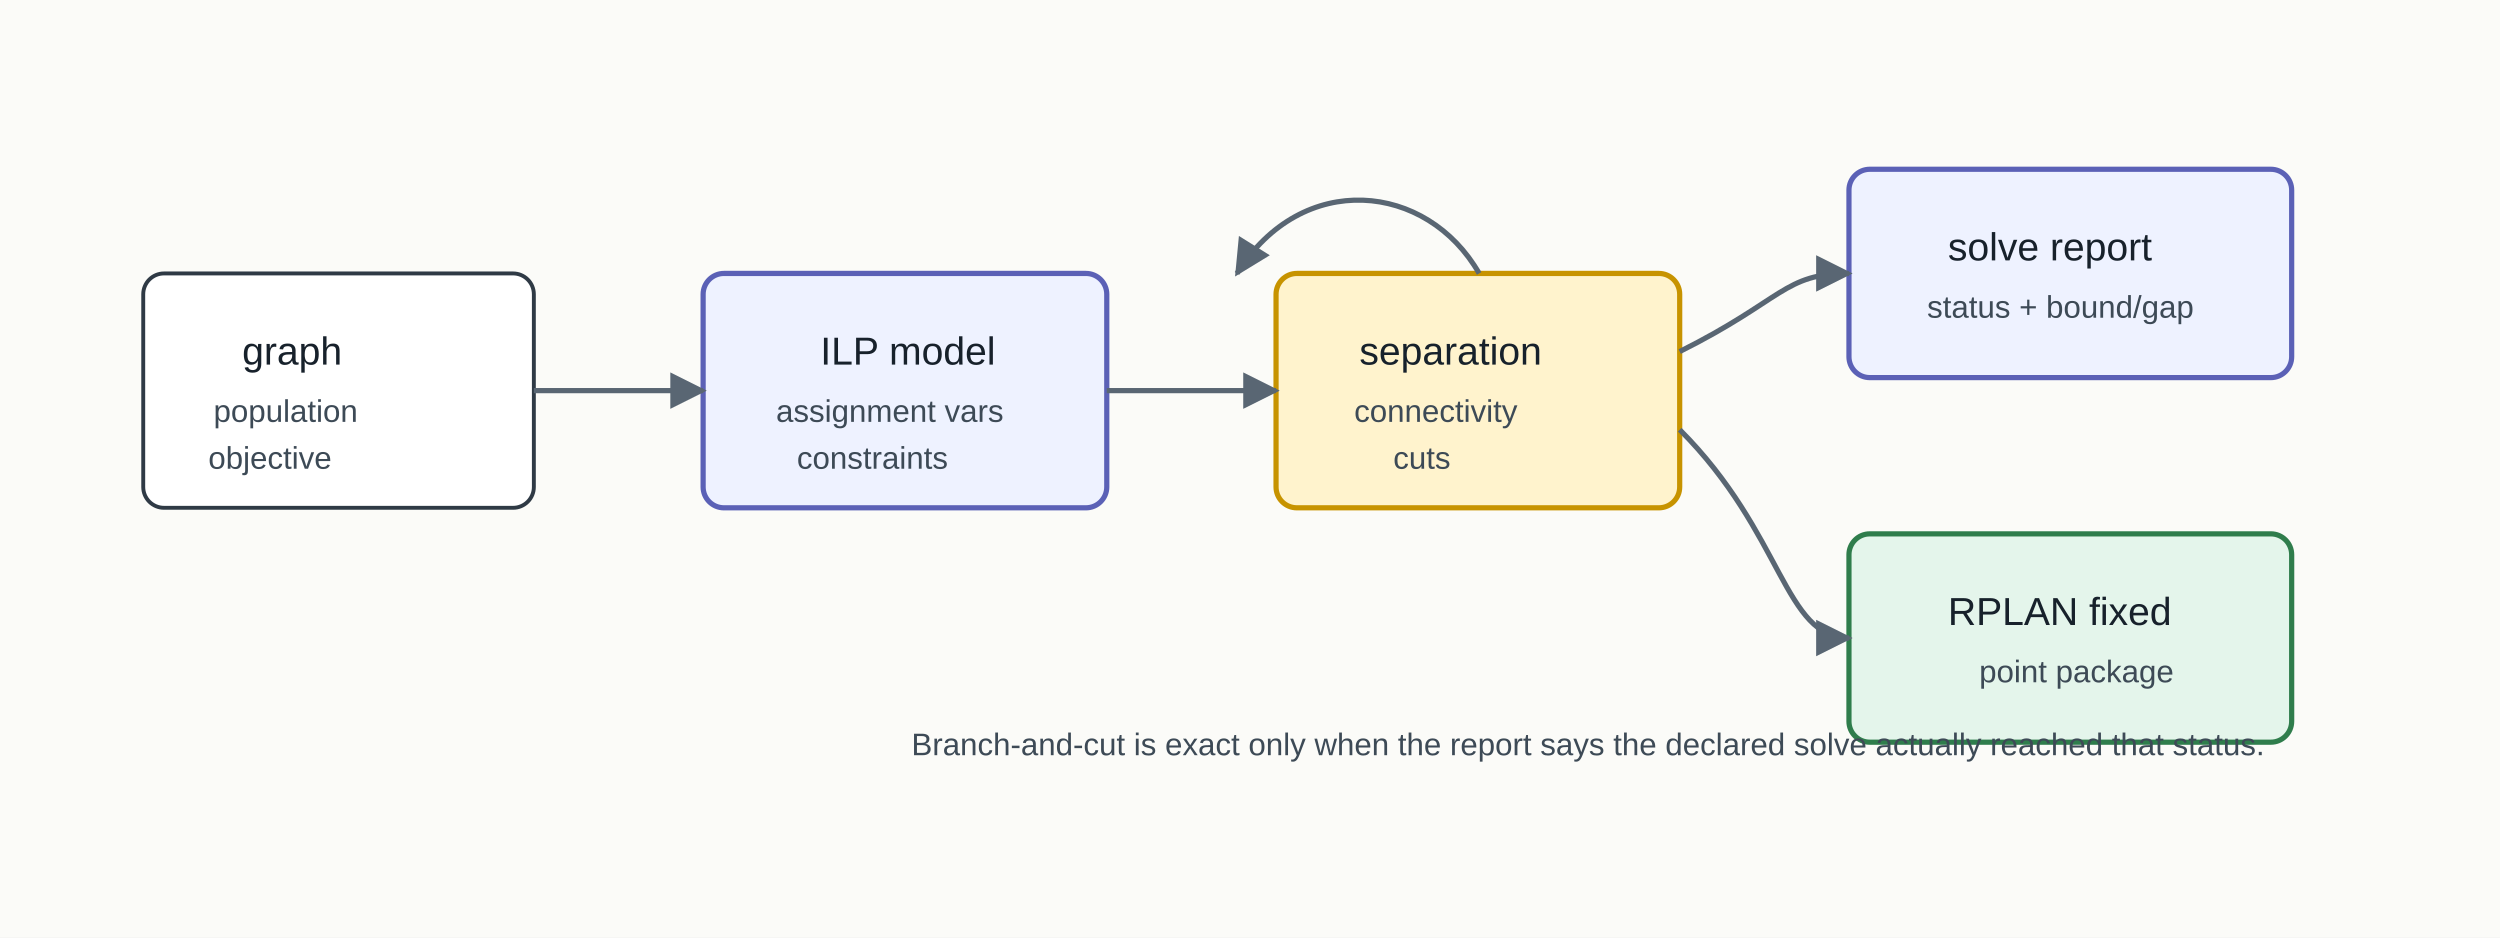
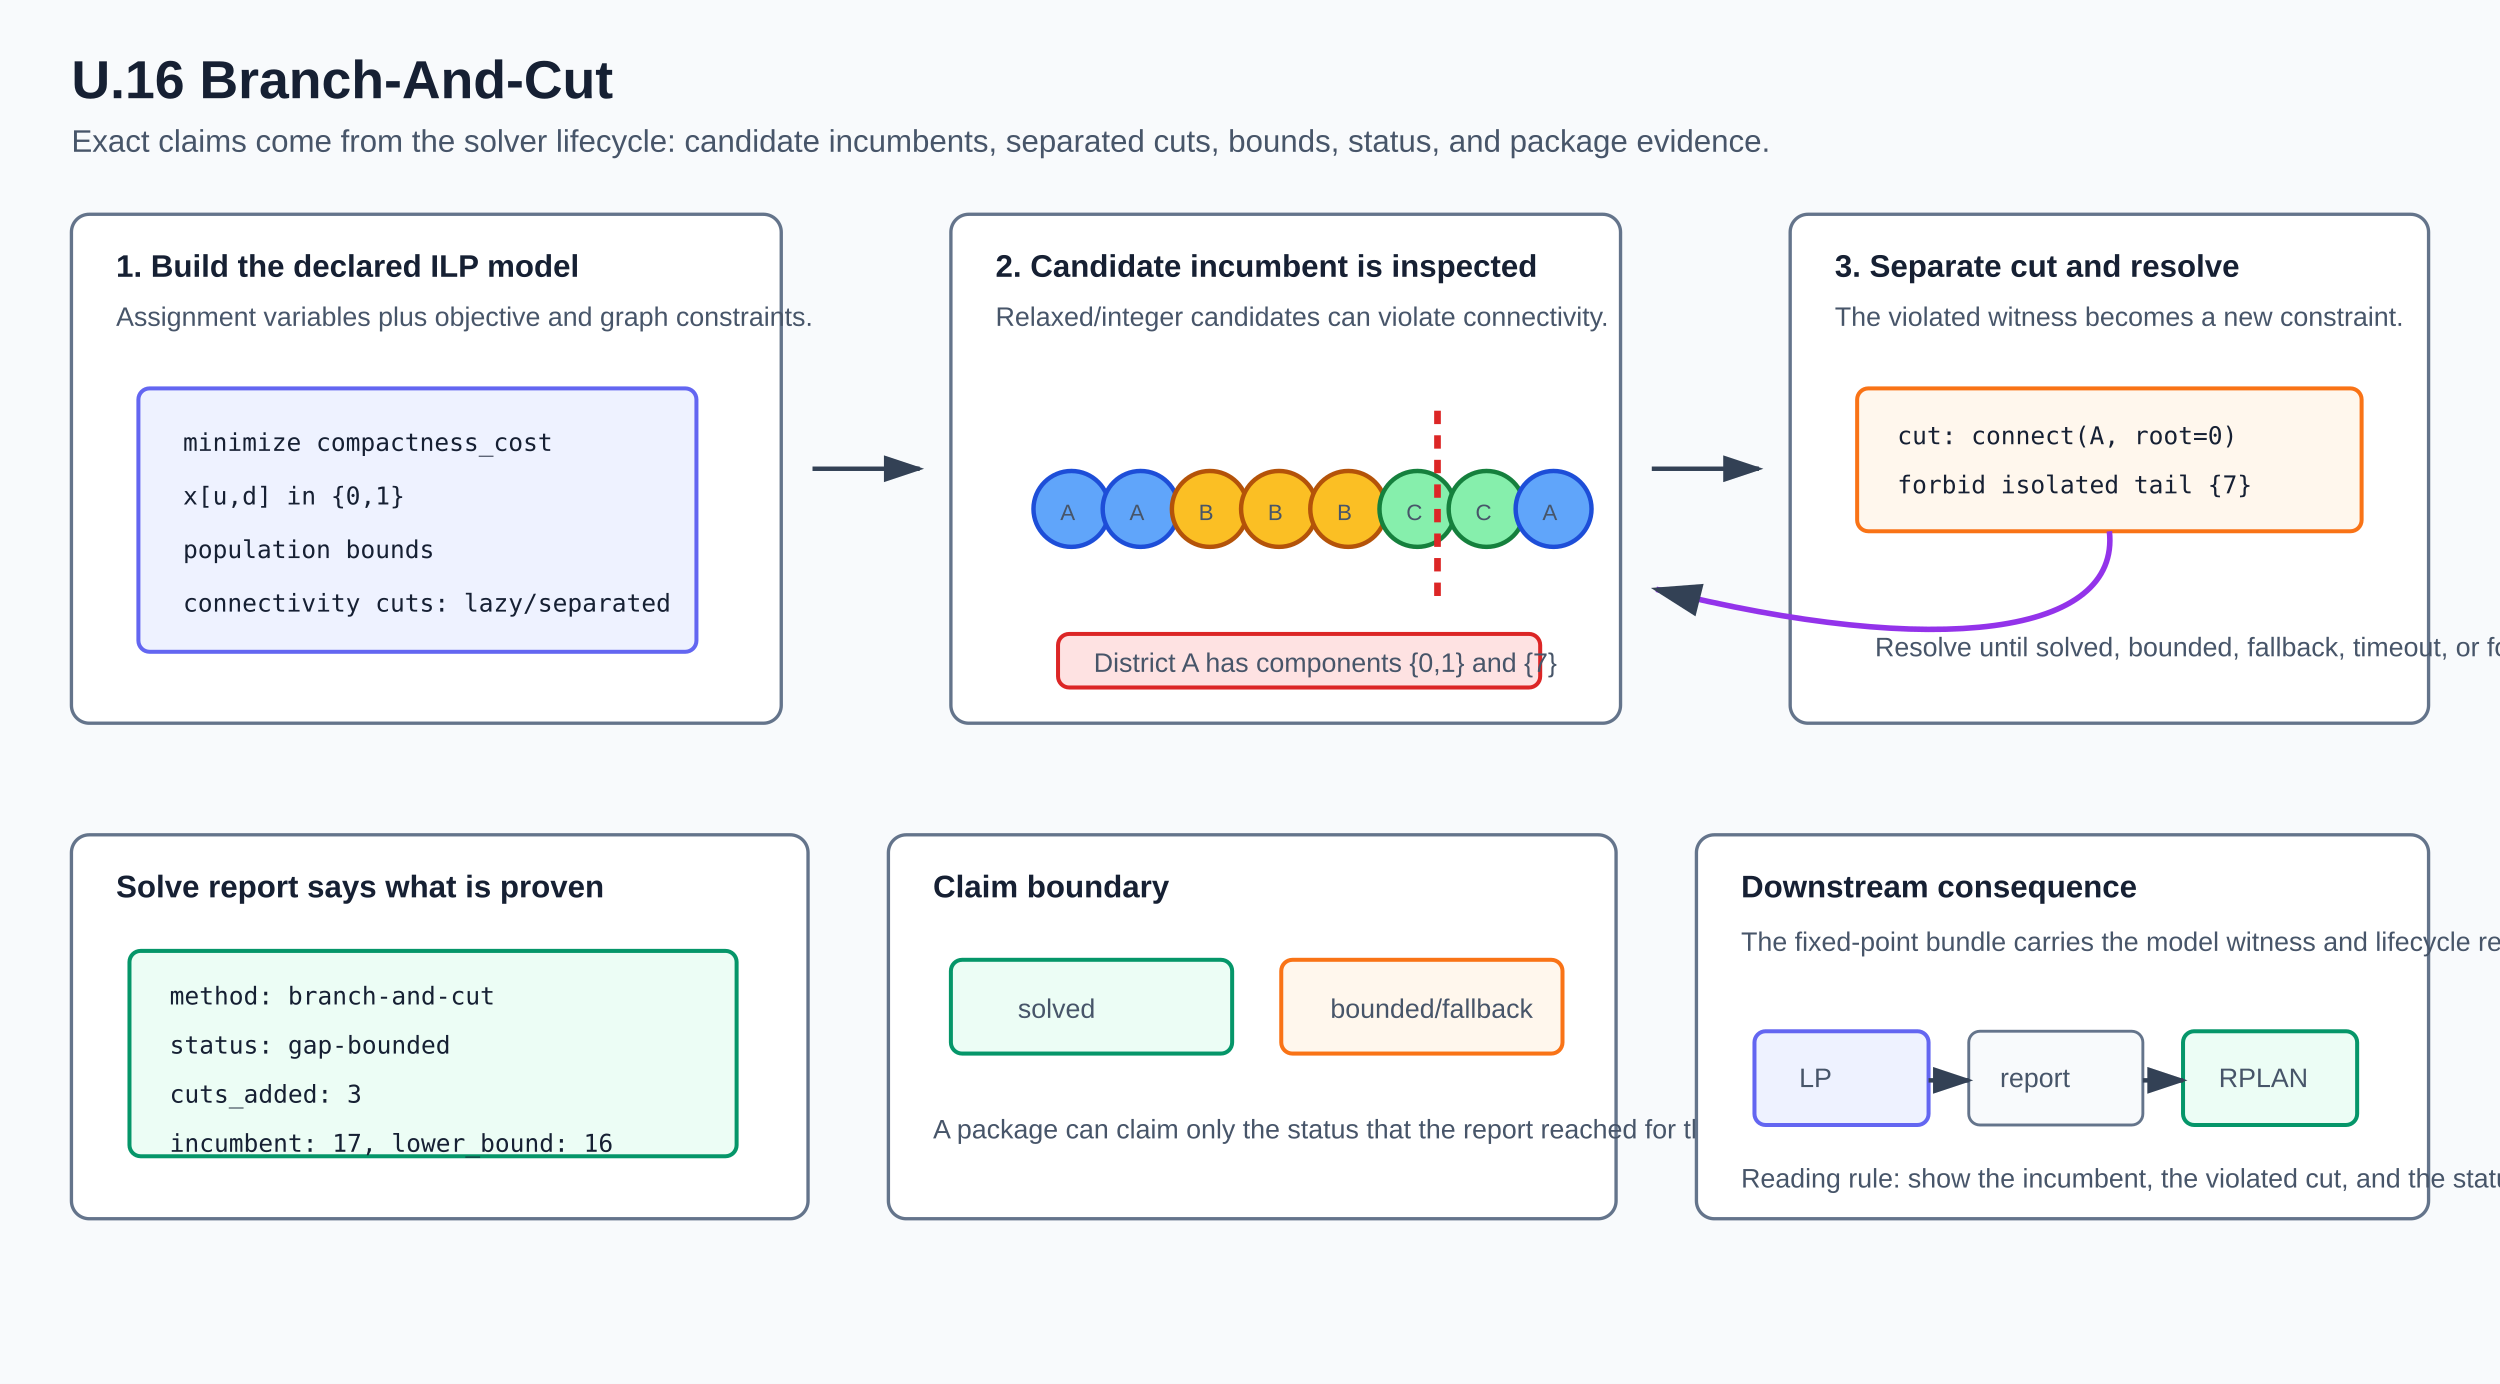
- <svg xmlns="http://www.w3.org/2000/svg" width="960" height="360" viewBox="0 0 960 360" role="img" aria-labelledby="title desc">
-   <style>.bg{fill:#fbfbf8}.box{fill:#fff;stroke:#2f3a45;stroke-width:1.5}.solver{fill:#eef2ff;stroke:#5b61b6;stroke-width:2}.cut{fill:#fff3cd;stroke:#c79300;stroke-width:2}.pkg{fill:#e4f5eb;stroke:#2f7d4c;stroke-width:2}.label{font:15px Arial,sans-serif;fill:#17212b}.small{font:12px Arial,sans-serif;fill:#3d4a56}.arrow{stroke:#596673;stroke-width:2;fill:none;marker-end:url(#arrow)}</style>
+ <svg xmlns="http://www.w3.org/2000/svg" width="1120" height="620" viewBox="0 0 1120 620" role="img" aria-labelledby="title desc">
  <defs>
-     <marker id="arrow" viewBox="0 0 10 10" refX="9" refY="5" markerWidth="7" markerHeight="7" orient="auto">
-       <path d="M0 0 L10 5 L0 10 z" fill="#596673" />
+     <marker id="arrow" markerWidth="10" markerHeight="10" refX="8" refY="3" orient="auto" markerUnits="strokeWidth">
+       <path d="M0,0 L0,6 L9,3 z" fill="#334155" />
    </marker>
+     <style>
+       text{font-family:Arial,Helvetica,sans-serif;fill:#162033}
+       .bg{fill:#f8fafc}
+       .panel{fill:#fff;stroke:#64748b;stroke-width:1.5;rx:8}
+       .h{font-size:24px;font-weight:700}
+       .sub{font-size:14px;fill:#475569}
+       .label{font-size:14px;font-weight:700}
+       .small{font-size:12px;fill:#475569}
+       .tiny{font-size:10px;fill:#475569}
+       .mono{font-size:11px;font-family:Consolas,monospace;fill:#162033}
+       .arrow{stroke:#334155;stroke-width:2;fill:none;marker-end:url(#arrow)}
+       .loop{stroke:#9333ea;stroke-width:2.5;fill:none;marker-end:url(#arrow)}
+       .path{stroke:#94a3b8;stroke-width:5;stroke-linecap:round}
+       .a{fill:#60a5fa;stroke:#1d4ed8;stroke-width:2}
+       .b{fill:#fbbf24;stroke:#b45309;stroke-width:2}
+       .c{fill:#86efac;stroke:#15803d;stroke-width:2}
+       .bad{fill:#fee2e2;stroke:#dc2626;stroke-width:1.8;rx:5}
+       .cut{fill:#fff7ed;stroke:#f97316;stroke-width:1.8;rx:5}
+       .good{fill:#ecfdf5;stroke:#059669;stroke-width:1.8;rx:5}
+       .model{fill:#eef2ff;stroke:#6366f1;stroke-width:1.8;rx:5}
+       .dash{stroke:#dc2626;stroke-width:3;stroke-dasharray:6 5}
+       .chip{fill:#f8fafc;stroke:#64748b;stroke-width:1.3;rx:5}
+     </style>
  </defs>
-   <rect class="bg" width="960" height="360" />
-   <rect class="box" x="55" y="105" width="150" height="90" rx="8" />
-   <text class="label" x="93" y="140">graph</text>
-   <text class="small" x="82" y="162">population</text>
-   <text class="small" x="80" y="180">objective</text>
-   <rect class="solver" x="270" y="105" width="155" height="90" rx="8" />
-   <text class="label" x="315" y="140">ILP model</text>
-   <text class="small" x="298" y="162">assignment vars</text>
-   <text class="small" x="306" y="180">constraints</text>
-   <rect class="cut" x="490" y="105" width="155" height="90" rx="8" />
-   <text class="label" x="522" y="140">separation</text>
-   <text class="small" x="520" y="162">connectivity</text>
-   <text class="small" x="535" y="180">cuts</text>
-   <rect class="solver" x="710" y="65" width="170" height="80" rx="8" />
-   <text class="label" x="748" y="100">solve report</text>
-   <text class="small" x="740" y="122">status + bound/gap</text>
-   <rect class="pkg" x="710" y="205" width="170" height="80" rx="8" />
-   <text class="label" x="748" y="240">RPLAN fixed</text>
-   <text class="small" x="760" y="262">point package</text>
-   <path class="arrow" d="M205 150 H270" />
-   <path class="arrow" d="M425 150 H490" />
-   <path class="arrow" d="M645 135 C685 115 685 105 710 105" />
-   <path class="arrow" d="M645 165 C685 205 685 245 710 245" />
-   <path class="arrow" d="M568 105 C548 70 500 65 475 105" />
-   <text class="small" x="350" y="290">Branch-and-cut is exact only when the report says the declared solve actually reached that status.</text>
+   <rect width="1120" height="620" class="bg" />
+   <text x="32" y="44" class="h">U.16 Branch-And-Cut</text>
+   <text x="32" y="68" class="sub">Exact claims come from the solver lifecycle: candidate incumbents, separated cuts, bounds, status, and package evidence.</text>
+   <rect x="32" y="96" width="318" height="228" class="panel" />
+   <text x="52" y="124" class="label">1. Build the declared ILP model</text>
+   <text x="52" y="146" class="small">Assignment variables plus objective and graph constraints.</text>
+   <rect x="62" y="174" width="250" height="118" class="model" />
+   <text x="82" y="202" class="mono">minimize compactness_cost</text>
+   <text x="82" y="226" class="mono">x[u,d] in {0,1}</text>
+   <text x="82" y="250" class="mono">population bounds</text>
+   <text x="82" y="274" class="mono">connectivity cuts: lazy/separated</text>
+   <path d="M364 210 H412" class="arrow" />
+   <rect x="426" y="96" width="300" height="228" class="panel" />
+   <text x="446" y="124" class="label">2. Candidate incumbent is inspected</text>
+   <text x="446" y="146" class="small">Relaxed/integer candidates can violate connectivity.</text>
+   <g transform="translate(456 190)">
+     <line x1="24" y1="38" x2="240" y2="38" class="path" />
+     <circle cx="24" cy="38" r="17" class="a" />
+     <text x="19" y="43" class="tiny">A</text>
+     <circle cx="55" cy="38" r="17" class="a" />
+     <text x="50" y="43" class="tiny">A</text>
+     <circle cx="86" cy="38" r="17" class="b" />
+     <text x="81" y="43" class="tiny">B</text>
+     <circle cx="117" cy="38" r="17" class="b" />
+     <text x="112" y="43" class="tiny">B</text>
+     <circle cx="148" cy="38" r="17" class="b" />
+     <text x="143" y="43" class="tiny">B</text>
+     <circle cx="179" cy="38" r="17" class="c" />
+     <text x="174" y="43" class="tiny">C</text>
+     <circle cx="210" cy="38" r="17" class="c" />
+     <text x="205" y="43" class="tiny">C</text>
+     <circle cx="240" cy="38" r="17" class="a" />
+     <text x="235" y="43" class="tiny">A</text>
+     <line x1="188" y1="-6" x2="188" y2="82" class="dash" />
+   </g>
+   <rect x="474" y="284" width="216" height="24" class="bad" />
+   <text x="490" y="301" class="small">District A has components {0,1} and {7}</text>
+   <path d="M740 210 H788" class="arrow" />
+   <rect x="802" y="96" width="286" height="228" class="panel" />
+   <text x="822" y="124" class="label">3. Separate cut and resolve</text>
+   <text x="822" y="146" class="small">The violated witness becomes a new constraint.</text>
+   <rect x="832" y="174" width="226" height="64" class="cut" />
+   <text x="850" y="199" class="mono">cut: connect(A, root=0)</text>
+   <text x="850" y="221" class="mono">forbid isolated tail {7}</text>
+   <path d="M945 238 C950 284 870 296 742 264" class="loop" />
+   <text x="840" y="294" class="small">Resolve until solved, bounded, fallback, timeout, or formulation-only.</text>
+   <rect x="32" y="374" width="330" height="172" class="panel" />
+   <text x="52" y="402" class="label">Solve report says what is proven</text>
+   <rect x="58" y="426" width="272" height="92" class="good" />
+   <text x="76" y="450" class="mono">method: branch-and-cut</text>
+   <text x="76" y="472" class="mono">status: gap-bounded</text>
+   <text x="76" y="494" class="mono">cuts_added: 3</text>
+   <text x="76" y="516" class="mono">incumbent: 17, lower_bound: 16</text>
+   <rect x="398" y="374" width="326" height="172" class="panel" />
+   <text x="418" y="402" class="label">Claim boundary</text>
+   <rect x="426" y="430" width="126" height="42" class="good" />
+   <text x="456" y="456" class="small">solved</text>
+   <rect x="574" y="430" width="126" height="42" class="cut" />
+   <text x="596" y="456" class="small">bounded/fallback</text>
+   <text x="418" y="510" class="small">A package can claim only the status that the report reached for the declared instance.</text>
+   <rect x="760" y="374" width="328" height="172" class="panel" />
+   <text x="780" y="402" class="label">Downstream consequence</text>
+   <text x="780" y="426" class="small">The fixed-point bundle carries the model witness and lifecycle report.</text>
+   <rect x="786" y="462" width="78" height="42" class="model" />
+   <text x="806" y="487" class="small">LP</text>
+   <rect x="882" y="462" width="78" height="42" class="chip" />
+   <text x="896" y="487" class="small">report</text>
+   <rect x="978" y="462" width="78" height="42" class="good" />
+   <text x="994" y="487" class="small">RPLAN</text>
+   <path d="M864 484 H882" class="arrow" />
+   <path d="M960 484 H978" class="arrow" />
+   <text x="780" y="532" class="small">Reading rule: show the incumbent, the violated cut, and the status fields that limit the exactness claim.</text>
</svg>
